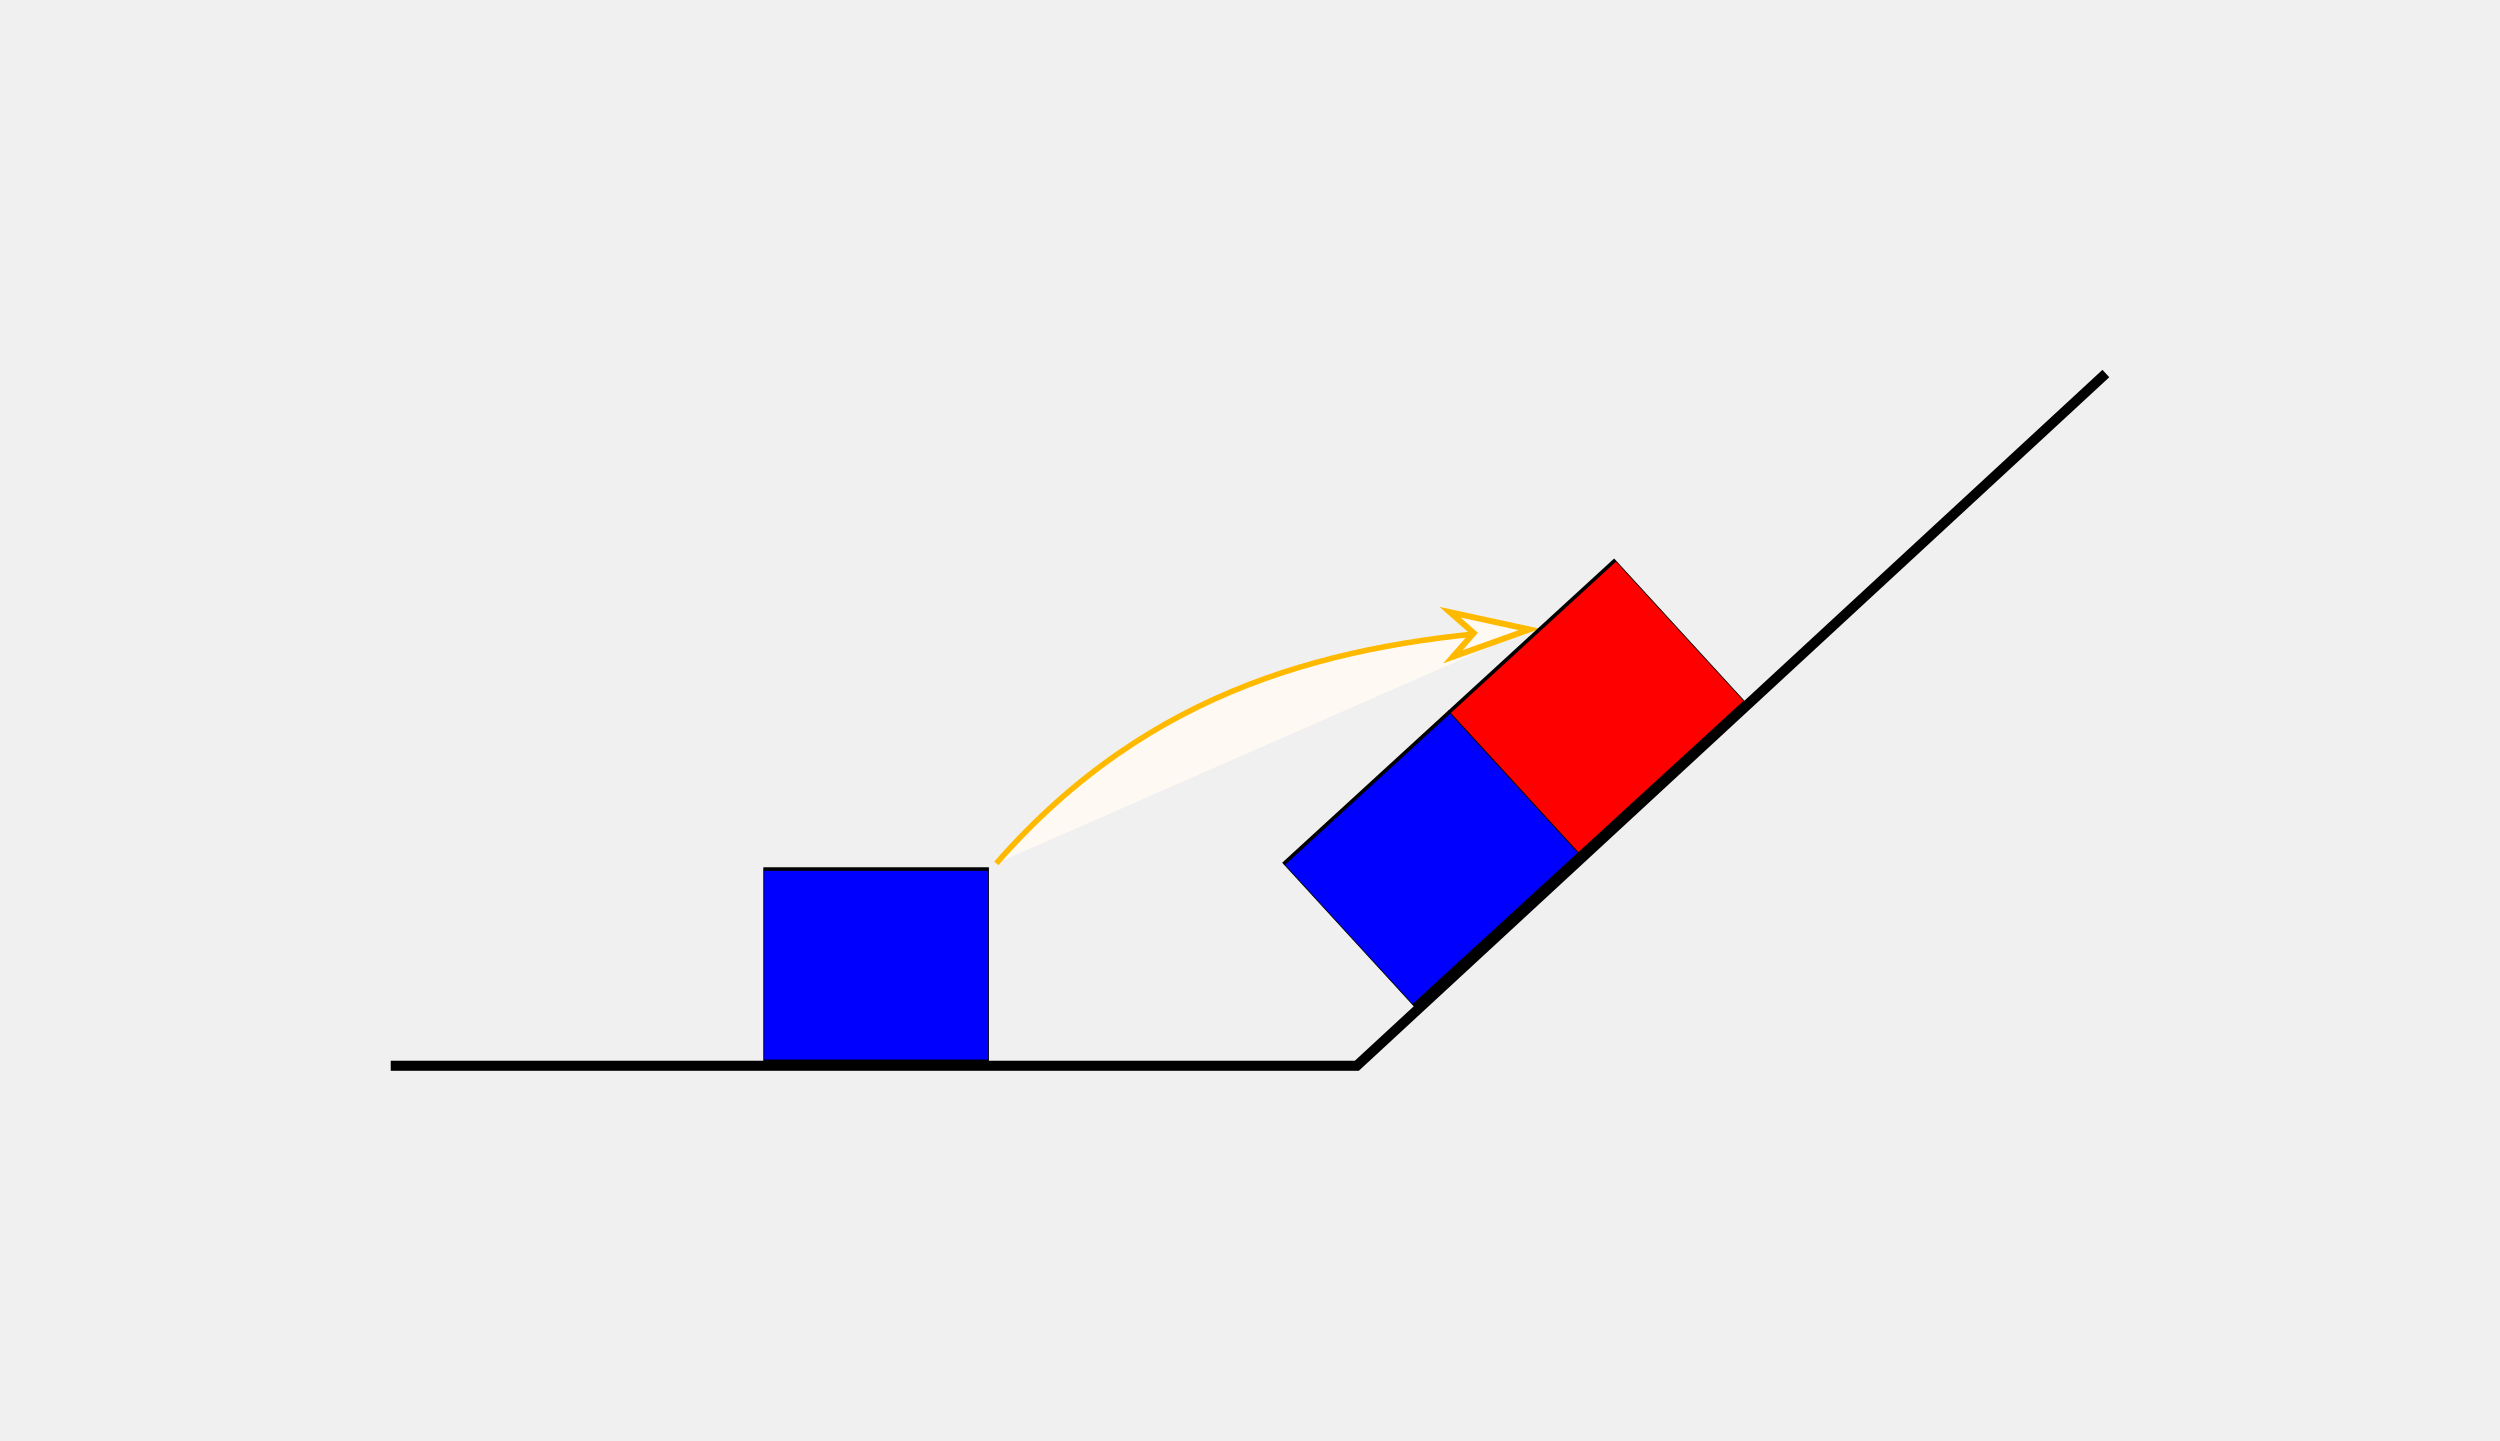
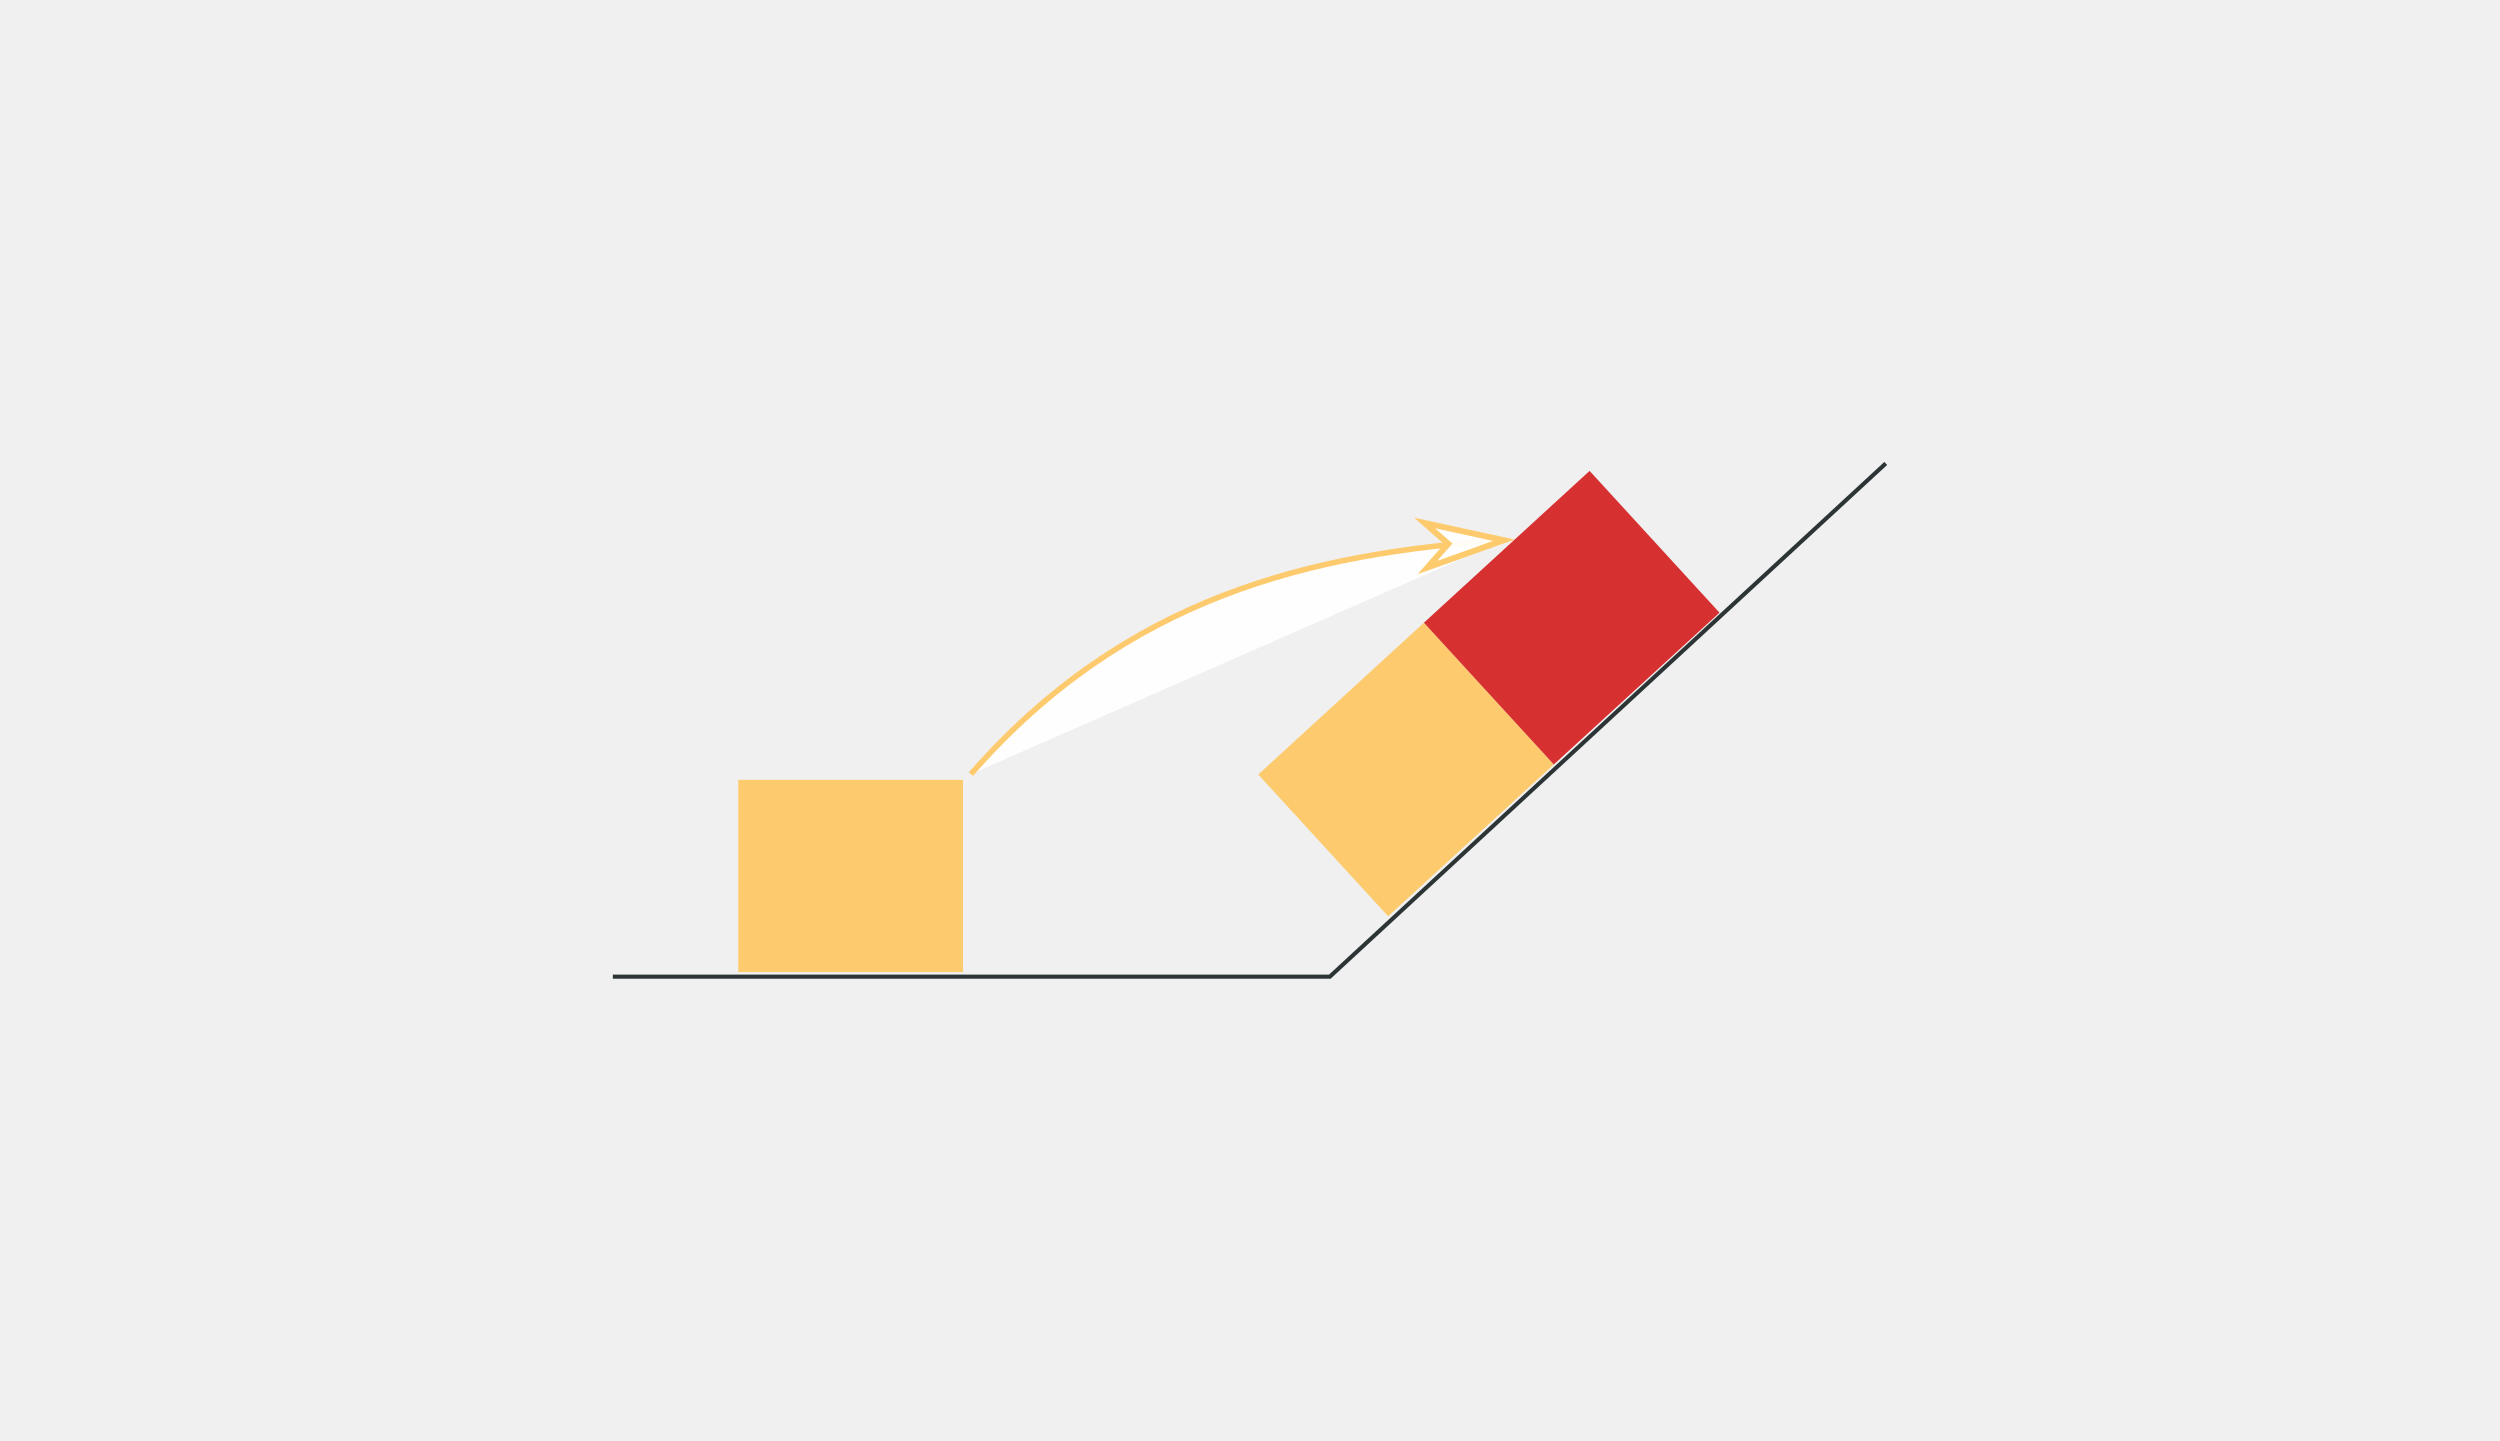
<svg xmlns="http://www.w3.org/2000/svg" xmlns:ns1="http://www.openswatchbook.org/uri/2009/osb" xmlns:xlink="http://www.w3.org/1999/xlink" width="800" height="461" viewBox="0 0 211.667 121.973" version="1.1" id="svg8">
  <defs id="defs2">
    <marker orient="auto" refY="0.0" refX="0.0" id="marker6110" style="overflow:visible;">
      <path id="path6108" d="M 0.0,0.0 L 5.0,-5.0 L -12.5,0.0 L 5.0,5.0 L 0.0,0.0 z " style="fill-rule:evenodd;stroke:#0000fe;stroke-width:1pt;stroke-opacity:1;fill:#ffffff;fill-opacity:1" transform="scale(0.8) rotate(180) translate(12.5,0)" />
    </marker>
    <marker orient="auto" refY="0.0" refX="0.0" id="marker5804" style="overflow:visible;">
      <path id="path5802" d="M 0.0,0.0 L 5.0,-5.0 L -12.5,0.0 L 5.0,5.0 L 0.0,0.0 z " style="fill-rule:evenodd;stroke:#000000;stroke-width:1pt;stroke-opacity:1;fill:#000000;fill-opacity:1" transform="scale(0.8) rotate(180) translate(12.5,0)" />
    </marker>
    <marker orient="auto" refY="0.0" refX="0.0" id="EmptyTriangleOutL" style="overflow:visible">
      <path id="path5050" d="M 5.77,0.0 L -2.88,5.0 L -2.88,-5.0 L 5.77,0.0 z " style="fill-rule:evenodd;fill:#ffffff;stroke:#000000;stroke-width:1pt;stroke-opacity:1" transform="scale(0.8) translate(-6,0)" />
    </marker>
    <marker orient="auto" refY="0.0" refX="0.0" id="marker5546" style="overflow:visible">
      <path id="path5544" style="fill-rule:evenodd;stroke-width:0.625;stroke-linejoin:round;stroke:#000000;stroke-opacity:1;fill:#000000;fill-opacity:1" d="M 8.719,4.034 L -2.207,0.016 L 8.719,-4.002 C 6.973,-1.63 6.983,1.616 8.719,4.034 z " transform="scale(1.1) translate(1,0)" />
    </marker>
    <marker orient="auto" refY="0.0" refX="0.0" id="DotL" style="overflow:visible">
      <path id="path4951" d="M -2.5,-1.0 C -2.5,1.76 -4.74,4.0 -7.5,4.0 C -10.26,4.0 -12.5,1.76 -12.5,-1.0 C -12.5,-3.76 -10.26,-6.0 -7.5,-6.0 C -4.74,-6.0 -2.5,-3.76 -2.5,-1.0 z " style="fill-rule:evenodd;stroke:#000000;stroke-width:1pt;stroke-opacity:1;fill:#000000;fill-opacity:1" transform="scale(0.8) translate(7.4, 1)" />
    </marker>
    <marker orient="auto" refY="0.0" refX="0.0" id="Arrow2Lend" style="overflow:visible;">
      <path id="path4911" style="fill-rule:evenodd;stroke-width:0.625;stroke-linejoin:round;stroke:#000000;stroke-opacity:1;fill:#0000ff;fill-opacity:1" d="M 8.719,4.034 L -2.207,0.016 L 8.719,-4.002 C 6.973,-1.63 6.983,1.616 8.719,4.034 z " transform="scale(1.1) rotate(180) translate(1,0)" />
    </marker>
    <marker orient="auto" refY="0.0" refX="0.0" id="Arrow1Lend" style="overflow:visible;">
      <path id="path4893" d="M 0.0,0.0 L 5.0,-5.0 L -12.5,0.0 L 5.0,5.0 L 0.0,0.0 z " style="fill-rule:evenodd;stroke:#000000;stroke-width:1pt;stroke-opacity:1;fill:#000000;fill-opacity:1" transform="scale(0.8) rotate(180) translate(12.5,0)" />
    </marker>
    <marker orient="auto" refY="0.0" refX="0.0" id="Arrow2Lstart" style="overflow:visible">
      <path id="path4908" style="fill-rule:evenodd;stroke-width:0.625;stroke-linejoin:round;stroke:#000000;stroke-opacity:1;fill:#000000;fill-opacity:1" d="M 8.719,4.034 L -2.207,0.016 L 8.719,-4.002 C 6.973,-1.63 6.983,1.616 8.719,4.034 z " transform="scale(1.1) translate(1,0)" />
    </marker>
    <marker orient="auto" refY="0.0" refX="0.0" id="marker5168" style="overflow:visible">
      <path id="path5166" d="M 0.0,0.0 L 5.0,-5.0 L -12.5,0.0 L 5.0,5.0 L 0.0,0.0 z " style="fill-rule:evenodd;stroke:#000000;stroke-width:1pt;stroke-opacity:1;fill:#000000;fill-opacity:1" transform="scale(0.8) translate(12.5,0)" />
    </marker>
    <marker orient="auto" refY="0.0" refX="0.0" id="Arrow1Lstart" style="overflow:visible">
      <path id="path4890" d="M 0.0,0.0 L 5.0,-5.0 L -12.5,0.0 L 5.0,5.0 L 0.0,0.0 z " style="fill-rule:evenodd;stroke:#000000;stroke-width:1pt;stroke-opacity:1;fill:#000000;fill-opacity:1" transform="scale(0.8) translate(12.5,0)" />
    </marker>
    <linearGradient id="linearGradient4873" ns1:paint="solid">
      <stop style="stop-color:#000000;stop-opacity:1;" offset="0" id="stop4871" />
    </linearGradient>
    <linearGradient id="linearGradient4660" ns1:paint="solid">
      <stop style="stop-color:#000000;stop-opacity:1;" offset="0" id="stop4658" />
    </linearGradient>
    <linearGradient id="linearGradient4605" ns1:paint="solid">
      <stop style="stop-color:#000000;stop-opacity:1;" offset="0" id="stop4603" />
    </linearGradient>
    <linearGradient id="linearGradient4599" ns1:paint="solid">
      <stop style="stop-color:#0000ff;stop-opacity:1;" offset="0" id="stop4597" />
    </linearGradient>
    <linearGradient id="linearGradient4538" ns1:paint="solid">
      <stop style="stop-color:#000000;stop-opacity:1;" offset="0" id="stop4536" />
    </linearGradient>
    <linearGradient xlink:href="#linearGradient4538" id="linearGradient4540" x1="69.585" y1="125.682" x2="151.606" y2="125.682" gradientUnits="userSpaceOnUse" gradientTransform="matrix(1.017373,0,0,1,-4.065676,30.95625)" />
    <linearGradient xlink:href="#linearGradient4538" id="linearGradient4540-3" x1="69.585" y1="125.682" x2="151.606" y2="125.682" gradientUnits="userSpaceOnUse" gradientTransform="matrix(1.017373,0,0,1,-4.065678,-46.96354)" />
    <linearGradient xlink:href="#linearGradient4599" id="linearGradient4601" x1="74.228" y1="226.491" x2="144.342" y2="226.491" gradientUnits="userSpaceOnUse" />
    <linearGradient xlink:href="#linearGradient4605" id="linearGradient4607" x1="74.228" y1="226.491" x2="144.342" y2="226.491" gradientUnits="userSpaceOnUse" />
-     <linearGradient xlink:href="#linearGradient4599" id="linearGradient4777" gradientUnits="userSpaceOnUse" gradientTransform="translate(-3.451534,30.82135)" x1="74.228" y1="226.491" x2="144.342" y2="226.491" />
-     <linearGradient xlink:href="#linearGradient4605" id="linearGradient4779" gradientUnits="userSpaceOnUse" gradientTransform="translate(-3.451534,30.82135)" x1="74.228" y1="226.491" x2="144.342" y2="226.491" />
    <marker orient="auto" refY="0" refX="0" id="marker6110-2" style="overflow:visible">
      <path id="path6108-9" d="M 0,0 5,-5 -12.5,0 5,5 Z" style="fill:#ffffff;fill-opacity:1;fill-rule:evenodd;stroke:#0000fe;stroke-width:1pt;stroke-opacity:1" transform="matrix(-0.8,0,0,-0.8,-10,0)" />
    </marker>
    <marker orient="auto" refY="0" refX="0" id="marker6110-2-5" style="overflow:visible">
-       <path id="path6108-9-5" d="M 0,0 5,-5 -12.5,0 5,5 Z" style="fill:#fff9f4;fill-opacity:1;fill-rule:evenodd;stroke:#ffba00;stroke-width:1pt;stroke-opacity:1" transform="matrix(-0.8,0,0,-0.8,-10,0)" />
+       <path id="path6108-9-5" d="M 0,0 5,-5 -12.5,0 5,5 Z" style="fill:#ffffff;fill-opacity:0.941;fill-rule:evenodd;stroke:#fdcb6e;stroke-width:1pt;stroke-opacity:1" transform="matrix(-0.8,0,0,-0.8,-10,0)" />
    </marker>
    <marker orient="auto" refY="0" refX="0" id="marker6110-3" style="overflow:visible">
      <path id="path6108-6" d="M 0,0 5,-5 -12.5,0 5,5 Z" style="fill:#ffffff;fill-opacity:1;fill-rule:evenodd;stroke:#0000fe;stroke-width:1pt;stroke-opacity:1" transform="matrix(-0.8,0,0,-0.8,-10,0)" />
    </marker>
    <marker orient="auto" refY="0" refX="0" id="marker6110-4" style="overflow:visible">
      <path id="path6108-7" d="M 0,0 5,-5 -12.5,0 5,5 Z" style="fill:#ffffff;fill-opacity:1;fill-rule:evenodd;stroke:#0000fe;stroke-width:1pt;stroke-opacity:1" transform="matrix(-0.8,0,0,-0.8,-10,0)" />
    </marker>
    <marker orient="auto" refY="0" refX="0" id="marker6110-2-5-5" style="overflow:visible">
      <path id="path6108-9-5-5" d="M 0,0 5,-5 -12.5,0 5,5 Z" style="fill:#ffffff;fill-opacity:1;fill-rule:evenodd;stroke:#0000fe;stroke-width:1pt;stroke-opacity:1" transform="matrix(-0.8,0,0,-0.8,-10,0)" />
    </marker>
    <marker orient="auto" refY="0" refX="0" id="marker6110-2-5-7" style="overflow:visible">
      <path id="path6108-9-5-53" d="M 0,0 5,-5 -12.5,0 5,5 Z" style="fill:#ffffff;fill-opacity:1;fill-rule:evenodd;stroke:#0000fe;stroke-width:1pt;stroke-opacity:1" transform="matrix(-0.8,0,0,-0.8,-10,0)" />
    </marker>
    <marker orient="auto" refY="0" refX="0" id="marker6110-2-5-70" style="overflow:visible">
      <path id="path6108-9-5-6" d="M 0,0 5,-5 -12.5,0 5,5 Z" style="fill:#ffffff;fill-opacity:1;fill-rule:evenodd;stroke:#0000fe;stroke-width:1pt;stroke-opacity:1" transform="matrix(-0.8,0,0,-0.8,-10,0)" />
    </marker>
    <marker orient="auto" refY="0" refX="0" id="marker6110-2-5-70-6" style="overflow:visible">
      <path id="path6108-9-5-6-5" d="M 0,0 5,-5 -12.5,0 5,5 Z" style="fill:#ffffff;fill-opacity:1;fill-rule:evenodd;stroke:#0000fe;stroke-width:1pt;stroke-opacity:1" transform="matrix(-0.8,0,0,-0.8,-10,0)" />
    </marker>
-     <linearGradient xlink:href="#linearGradient4599" id="linearGradient1323" gradientUnits="userSpaceOnUse" gradientTransform="translate(-3.451534,30.82135)" x1="74.228" y1="226.491" x2="144.342" y2="226.491" />
    <linearGradient xlink:href="#linearGradient4605" id="linearGradient1325" gradientUnits="userSpaceOnUse" gradientTransform="translate(-3.451534,30.82135)" x1="74.228" y1="226.491" x2="144.342" y2="226.491" />
    <linearGradient xlink:href="#linearGradient4605" id="linearGradient1359" gradientUnits="userSpaceOnUse" gradientTransform="translate(-3.451534,30.82135)" x1="74.228" y1="226.491" x2="144.342" y2="226.491" />
    <linearGradient xlink:href="#linearGradient4605" id="linearGradient3183" gradientUnits="userSpaceOnUse" gradientTransform="translate(-3.451534,30.82135)" x1="74.228" y1="226.491" x2="144.342" y2="226.491" />
+     <linearGradient xlink:href="#linearGradient4605" id="linearGradient4905" gradientUnits="userSpaceOnUse" gradientTransform="translate(-3.451534,30.82135)" x1="74.228" y1="226.491" x2="144.342" y2="226.491" />
  </defs>
  <g id="layer1" transform="translate(0,-175.0271)">
    <flowRoot transform="matrix(-0.2645833,0,0,0.2645833,242.3305,166.9593)" style="font-style:normal;font-weight:normal;font-size:40px;line-height:1.25;font-family:sans-serif;letter-spacing:0px;word-spacing:0px;fill:#000000;fill-opacity:1;stroke:none" id="flowRoot4615" xml:space="preserve">
      <flowRegion id="flowRegion4617">
        <rect y="367" x="276" height="41" width="251" id="rect4619" />
      </flowRegion>
      <flowPara id="flowPara4621">INfanteríaInfanter</flowPara>
      <flowPara id="flowPara4623" />
    </flowRoot>
    <g id="g4526" transform="matrix(-1,0,0,1,242.3305,-8.067803)" />
-     <g transform="matrix(-0.2713575,0,0,1.139568,102.8964,-36.47767)" id="g4672-6-2">
-       <rect style="fill:url(#linearGradient4777);fill-opacity:1;stroke:url(#linearGradient4779);stroke-width:0.265" id="rect4580-6-6" width="70.115" height="14.287" x="70.776" y="250.169" />
+     <g transform="matrix(-0.2713575,0,0,1.139568,100.7418,-44.03204)" id="g4672-6-2">
+       <rect style="fill:#fdcb6e;fill-opacity:1;stroke:#000000;stroke-width:0;stroke-miterlimit:4;stroke-dasharray:none;stroke-opacity:1" id="rect4580-6-6" width="70.115" height="14.287" x="70.776" y="250.169" />
    </g>
-     <path style="fill:#fff9f4;fill-opacity:1;stroke:#ffba00;stroke-width:0.472;stroke-linecap:butt;stroke-linejoin:miter;stroke-miterlimit:4;stroke-dasharray:none;stroke-opacity:1;marker-end:url(#marker6110-2-5)" d="m 84.358,248.124 c 13.078,-14.97 28.783,-18.749 45.127,-19.803" id="path6106-9-9" />
-     <path style="fill:none;stroke:#000000;stroke-width:0.853px;stroke-linecap:butt;stroke-linejoin:miter;stroke-opacity:1" d="m 178.296,206.653 -63.419,58.608 H 33.081" id="path1257" />
-     <g transform="matrix(-0.2000657,0.1833265,0.7698806,0.8401773,-55.72838,12.14271)" id="g4672-6-2-7">
-       <rect style="fill:url(#linearGradient1323);fill-opacity:1;stroke:url(#linearGradient1325);stroke-width:0.265" id="rect4580-6-6-3" width="70.115" height="14.287" x="70.776" y="250.169" />
+     <path style="fill:#ffffff;fill-opacity:0.941;stroke:#fdcb6e;stroke-width:0.472;stroke-linecap:butt;stroke-linejoin:miter;stroke-miterlimit:4;stroke-dasharray:none;stroke-opacity:1;marker-end:url(#marker6110-2-5)" d="m 82.203,240.569 c 13.078,-14.97 28.783,-18.749 45.127,-19.803" id="path6106-9-9" />
+     <path style="fill:none;stroke:#2d3436;stroke-width:0.35;stroke-linecap:butt;stroke-linejoin:miter;stroke-miterlimit:4;stroke-dasharray:none;stroke-opacity:1" d="m 159.661,214.265 -47.067,43.452 H 51.887" id="path1257" />
+     <g transform="matrix(-0.2000657,0.1833265,0.7698806,0.8401773,-57.88302,4.588333)" id="g4672-6-2-7">
+       <rect style="fill:#fdcb6e;fill-opacity:1;stroke:url(#linearGradient1325);stroke-width:0;stroke-miterlimit:4;stroke-dasharray:none" id="rect4580-6-6-3" width="70.115" height="14.287" x="70.776" y="250.169" />
    </g>
-     <g transform="matrix(-0.2000657,0.1833265,0.7698806,0.8401773,-41.70086,-0.7111536)" id="g4672-6-2-7-0">
-       <rect style="fill:#ff0000;fill-opacity:1;stroke:url(#linearGradient3183);stroke-width:0.265" id="rect4580-6-6-3-6" width="70.115" height="14.287" x="70.776" y="250.169" />
+     <g transform="matrix(-0.2000657,0.1833265,0.7698806,0.8401773,-43.85549,-8.265526)" id="g4672-6-2-7-0">
+       <rect style="fill:#d63031;fill-opacity:1;stroke:url(#linearGradient4905);stroke-width:0;stroke-miterlimit:4;stroke-dasharray:none" id="rect4580-6-6-3-6" width="70.115" height="14.287" x="70.776" y="250.169" />
    </g>
  </g>
</svg>
